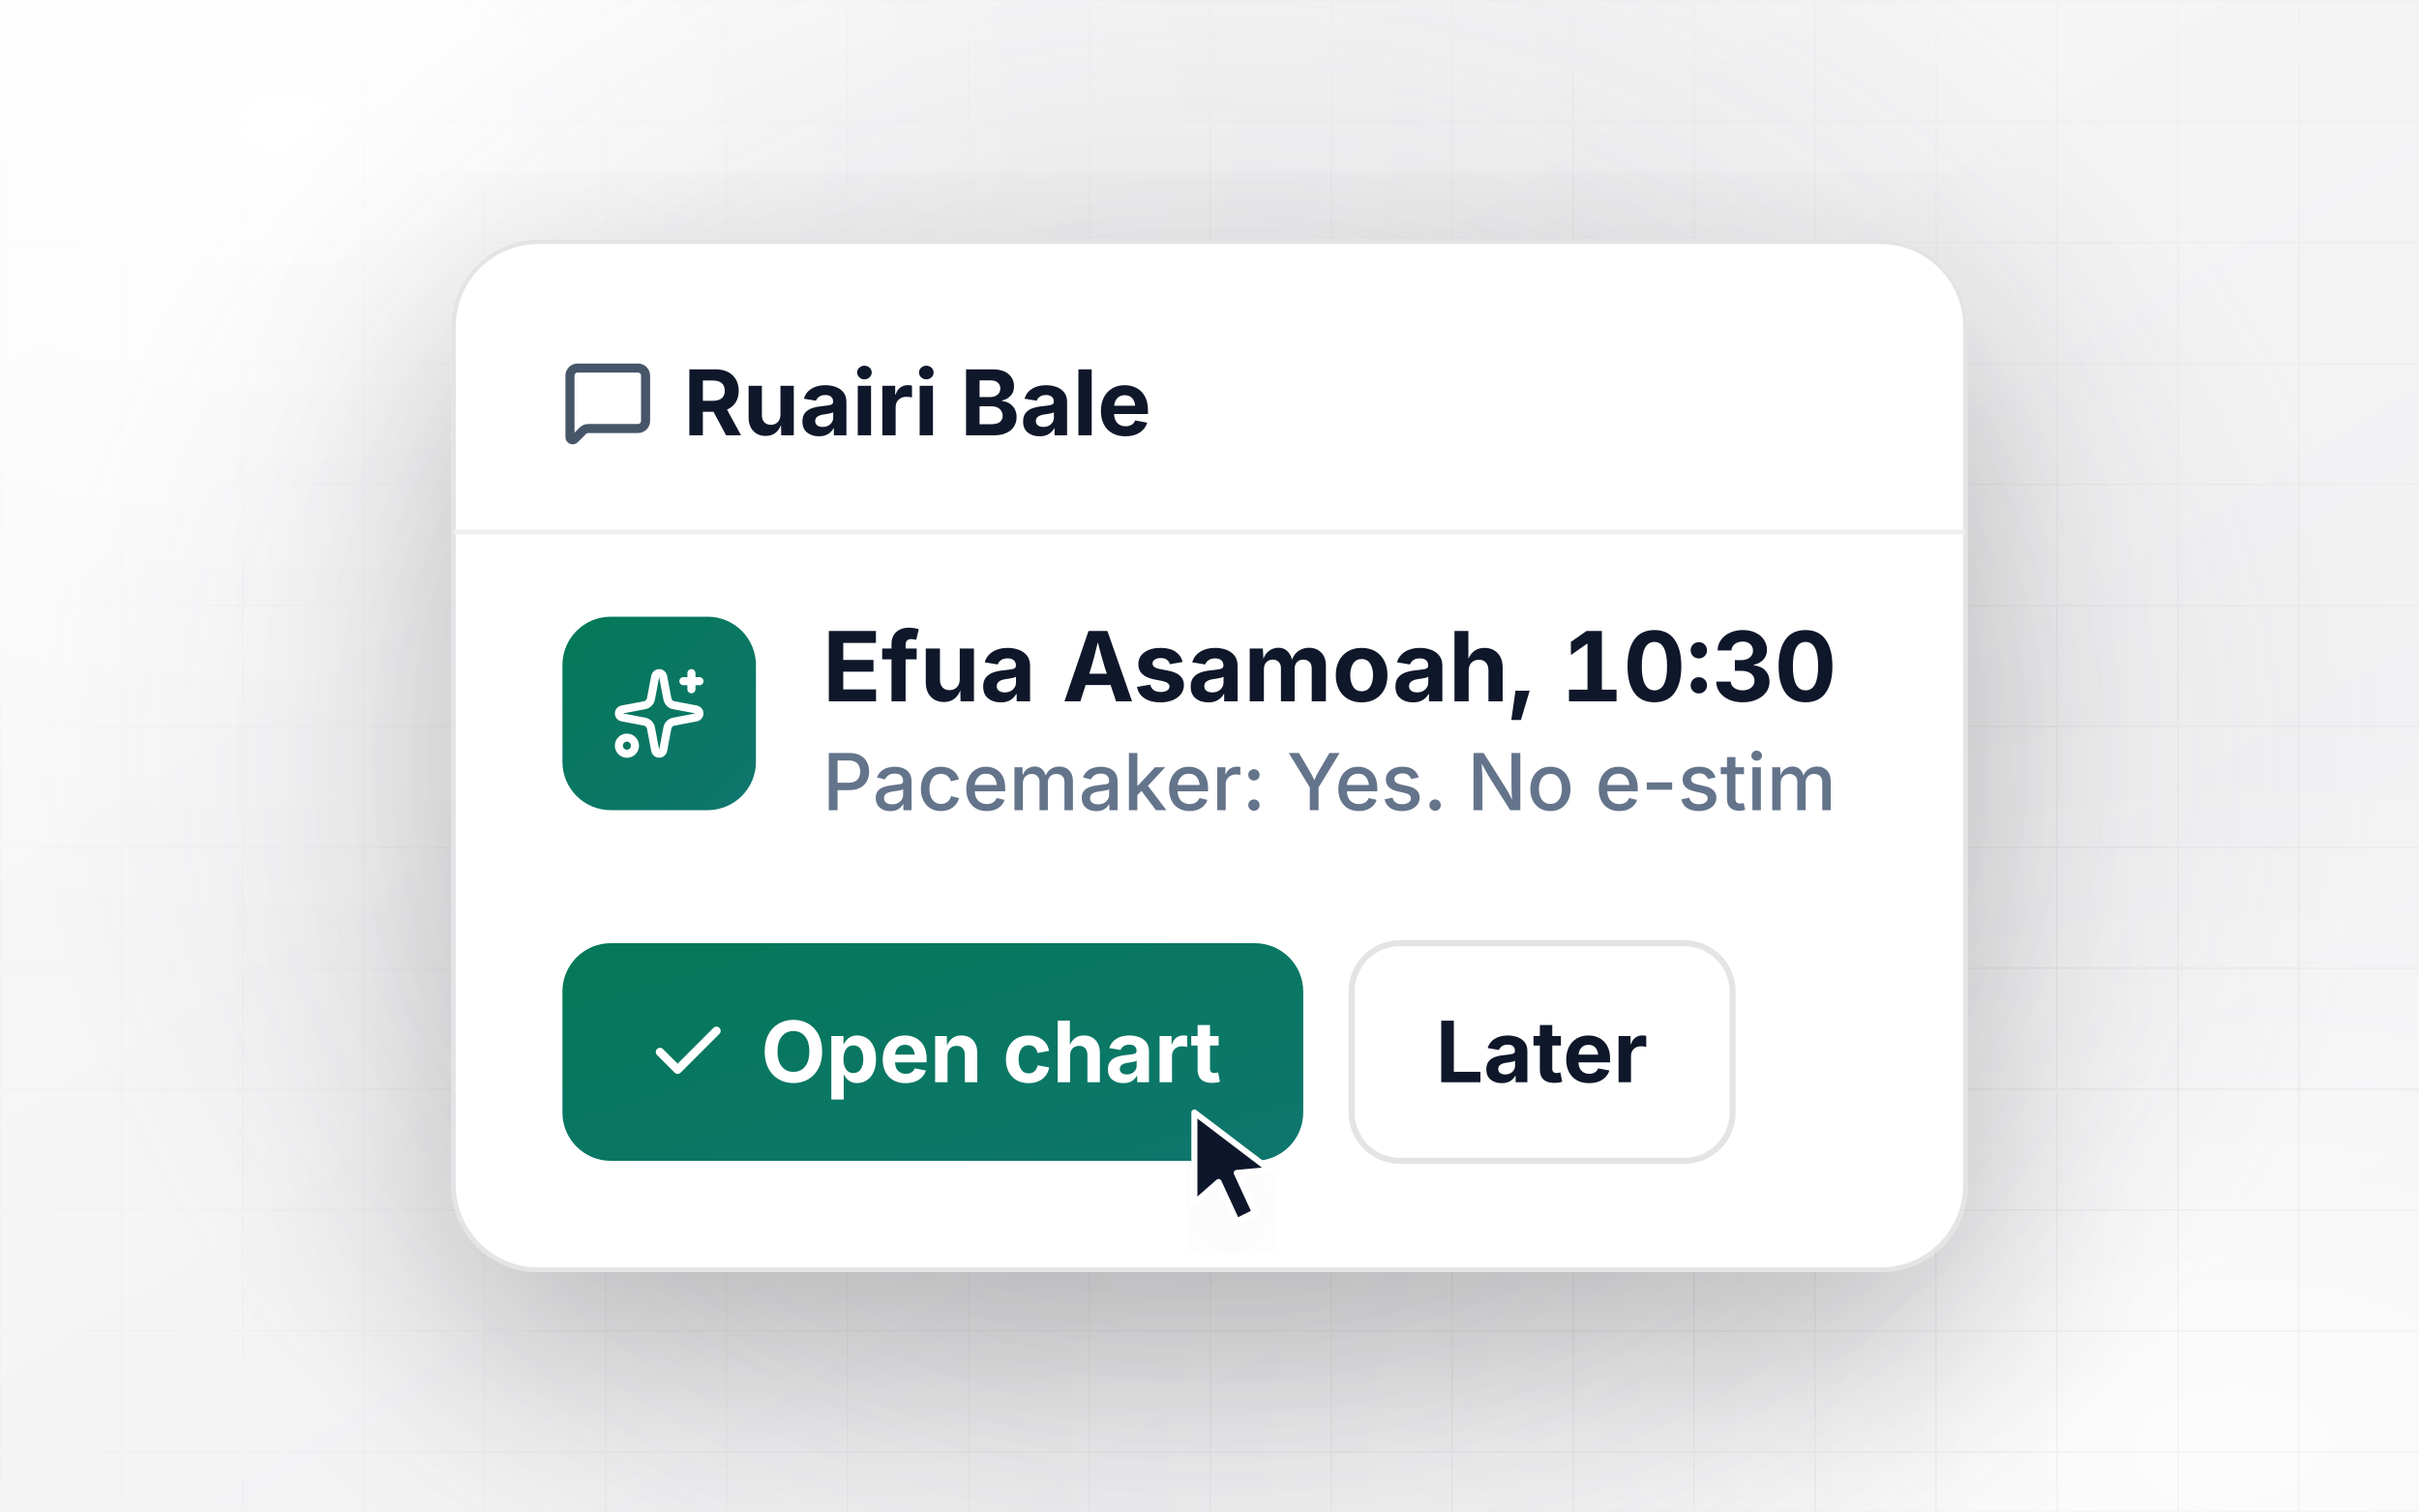
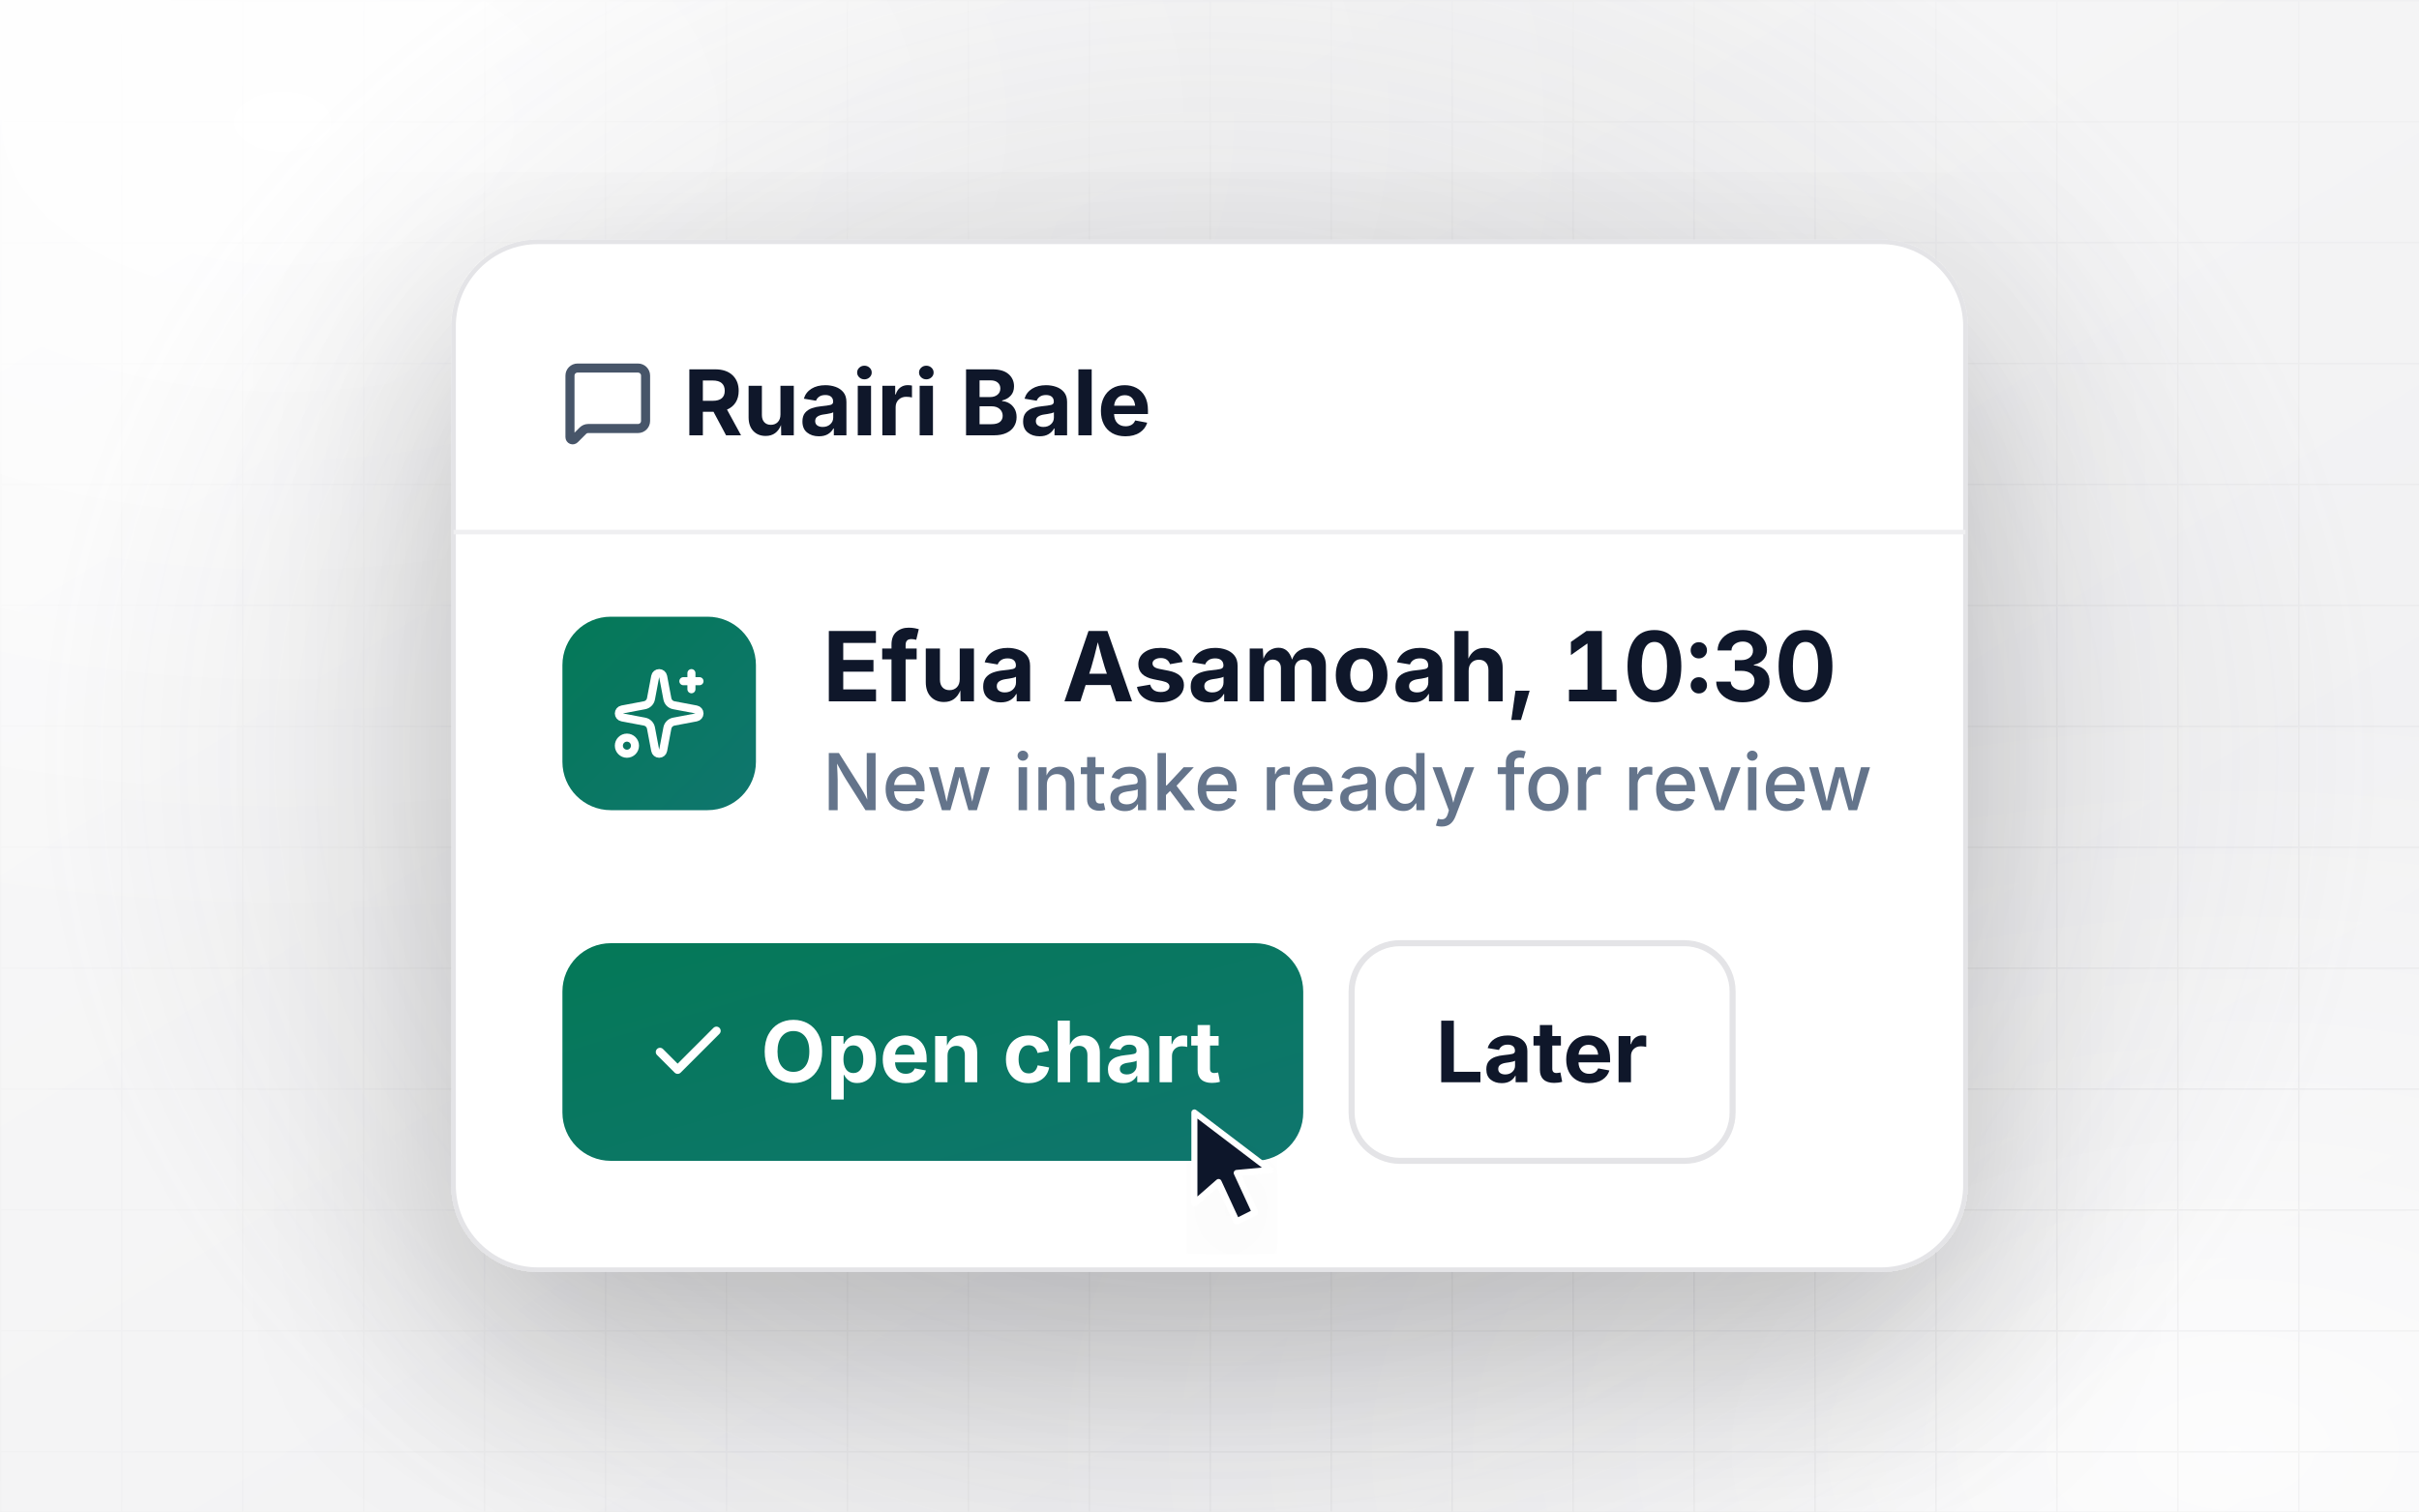
<svg xmlns="http://www.w3.org/2000/svg" xmlns:xlink="http://www.w3.org/1999/xlink" viewBox="0 0 800 500" width="800" height="500" role="img">
  <defs>
    <linearGradient id="bg" x1="0" y1="0" x2="1" y2="1">
      <stop offset="0" stop-color="#FAFAFA" />
      <stop offset="1" stop-color="#EEEEF0" />
    </linearGradient>
    <radialGradient id="glowA" cx="0.12" cy="0.08" r="0.55">
      <stop offset="0" stop-color="#FFFFFF" stop-opacity="0.95" />
      <stop offset="1" stop-color="#FFFFFF" stop-opacity="0" />
    </radialGradient>
    <radialGradient id="glowB" cx="0.92" cy="0.96" r="0.5">
      <stop offset="0" stop-color="#FFFFFF" stop-opacity="0.85" />
      <stop offset="1" stop-color="#FFFFFF" stop-opacity="0" />
    </radialGradient>
    <linearGradient id="gAcc" x1="0" y1="0" x2="1" y2="1">
      <stop offset="0" stop-color="#047857" />
      <stop offset="1" stop-color="#0F766E" />
    </linearGradient>
    <linearGradient id="gStroke" x1="0" y1="0" x2="1" y2="0">
      <stop offset="0" stop-color="#6EE7B7" />
      <stop offset="1" stop-color="#5EEAD4" />
    </linearGradient>
    <pattern id="grid" width="40" height="40" patternUnits="userSpaceOnUse">
      <path d="M40 0H0V40" fill="none" stroke="#52525B" stroke-opacity="0.07" stroke-width="1" />
    </pattern>
    <radialGradient id="fade" cx="0.5" cy="0.45" r="0.65">
      <stop offset="0" stop-color="#fff" stop-opacity="1" />
      <stop offset="1" stop-color="#fff" stop-opacity="0" />
    </radialGradient>
    <mask id="gridMask">
      <rect width="1200" height="800" fill="url(#fade)" />
    </mask>
    <filter id="e1" x="-10%" y="-10%" width="120%" height="140%">
      <feDropShadow dx="0" dy="1" stdDeviation="1.2" flood-color="#0F172A" flood-opacity="0.07" />
      <feDropShadow dx="0" dy="12" stdDeviation="18" flood-color="#18181B" flood-opacity="0.08" />
    </filter>
    <filter id="e2" x="-15%" y="-15%" width="130%" height="160%">
      <feDropShadow dx="0" dy="2" stdDeviation="3" flood-color="#0F172A" flood-opacity="0.10" />
      <feDropShadow dx="0" dy="28" stdDeviation="34" flood-color="#18181B" flood-opacity="0.20" />
    </filter>
    <radialGradient id="spot" cx="0.5" cy="0.5" r="0.5">
      <stop offset="0" stop-color="#71717A" stop-opacity="0.24" />
      <stop offset="1" stop-color="#71717A" stop-opacity="0" />
    </radialGradient>
    <path id="g700_R" d="M135 0V1490H716Q970 1490 1109.5 1357.5Q1249 1225 1249 1005Q1249 852 1181.0 743.5Q1113 635 985 581L1302 0H964L680 532H440V0ZM440 779H660Q934 779 934 1005Q934 1118 866.5 1178.0Q799 1238 659 1238H440Z" />
    <path id="g700_u" d="M513 -14Q339 -14 233.5 98.0Q128 210 128 407V1118H428V459Q428 355 482.0 296.0Q536 237 630 237Q726 237 786.5 298.5Q847 360 847 471V1118H1148V0H864L860 232Q813 113 726.5 49.5Q640 -14 513 -14Z" />
    <path id="g700_a" d="M440 -22Q280 -22 174.0 62.5Q68 147 68 313Q68 438 128.0 509.0Q188 580 284.0 613.0Q380 646 490 656Q634 670 697.5 685.5Q761 701 761 756V761Q761 832 715.5 871.0Q670 910 586 910Q499 910 446.0 872.5Q393 835 375 781L100 827Q143 972 271.5 1052.0Q400 1132 587 1132Q707 1132 815.5 1094.0Q924 1056 992.5 972.5Q1061 889 1061 753V0H777V155H767Q726 77 645.0 27.5Q564 -22 440 -22ZM525 189Q630 189 696.5 250.0Q763 311 763 400V521Q745 508 704.5 498.5Q664 489 619.0 481.5Q574 474 541 470Q458 458 407.0 423.0Q356 388 356 321Q356 256 403.5 222.5Q451 189 525 189Z" />
    <path id="g700_i" d="M128 0V1118H428V0ZM278 1264Q210 1264 162.0 1309.0Q114 1354 114 1418Q114 1482 162.0 1527.0Q210 1572 278 1572Q346 1572 394.5 1527.0Q443 1482 443 1418Q443 1354 394.5 1309.0Q346 1264 278 1264Z" />
    <path id="g700_r" d="M128 0V1118H418V923H430Q461 1026 533.5 1079.5Q606 1133 700 1133Q751 1133 797 1123V855Q777 861 738.5 865.5Q700 870 667 870Q563 870 495.5 805.0Q428 740 428 636V0Z" />
    <path id="g700_B" d="M135 0V1490H726Q971 1490 1094.5 1382.0Q1218 1274 1218 1107Q1218 975 1141.5 894.0Q1065 813 950 787V772Q1034 768 1108.5 724.0Q1183 680 1229.5 600.5Q1276 521 1276 411Q1276 293 1218.0 200.0Q1160 107 1046.0 53.5Q932 0 764 0ZM440 251H704Q839 251 900.5 303.0Q962 355 962 440Q962 533 894.5 594.0Q827 655 712 655H440ZM440 864H681Q779 864 844.0 916.0Q909 968 909 1058Q909 1139 851.5 1190.0Q794 1241 687 1241H440Z" />
    <path id="g700_l" d="M428 1490V0H128V1490Z" />
    <path id="g700_e" d="M633 -22Q462 -22 338.0 48.0Q214 118 147.5 247.0Q81 376 81 553Q81 726 147.5 856.0Q214 986 334.5 1059.0Q455 1132 618 1132Q764 1132 883.0 1070.0Q1002 1008 1072.5 882.0Q1143 756 1143 565V481H378Q383 344 454.0 274.0Q525 204 638 204Q717 204 773.5 237.5Q830 271 854 336L1126 285Q1085 146 956.5 62.0Q828 -22 633 -22ZM380 669H854Q843 778 784.0 842.0Q725 906 621 906Q513 906 451.0 839.5Q389 773 380 669Z" />
    <path id="g700_E" d="M135 0V1490H1132V1237H440V877H1080V628H440V253H1134V0Z" />
    <path id="g700_f" d="M750 1118V889H516V0H217V889H20V1118H217V1204Q217 1382 321.0 1471.0Q425 1560 580 1560Q651 1560 709.0 1549.0Q767 1538 795 1529L741 1303Q723 1308 696.5 1313.0Q670 1318 641 1318Q572 1318 544.0 1285.5Q516 1253 516 1194V1118Z" />
    <path id="g700_A" d="M49 0 558 1490H958L1480 0H1141L1026 346H497L386 0ZM573 585H947L902 719Q866 833 830.0 966.0Q794 1099 755 1251Q718 1097 684.0 964.0Q650 831 616 719Z" />
    <path id="g700_s" d="M572 -22Q370 -22 238.5 64.0Q107 150 78 306L357 354Q400 198 581 198Q667 198 716.5 230.5Q766 263 766 313Q766 398 622 428L429 468Q107 534 107 785Q107 946 236.0 1039.0Q365 1132 577 1132Q776 1132 894.0 1051.0Q1012 970 1043 834L777 787Q759 844 711.0 880.5Q663 917 581 917Q507 917 457.0 885.5Q407 854 407 804Q407 762 439.5 732.5Q472 703 551 687L752 647Q1072 582 1072 345Q1072 235 1008.0 152.5Q944 70 831.0 24.0Q718 -22 572 -22Z" />
    <path id="g700_m" d="M128 0V1118H406L418 901Q463 1023 550.0 1079.0Q637 1135 737 1135Q949 1135 1025 884Q1072 1013 1170.5 1074.0Q1269 1135 1384 1135Q1538 1135 1639.5 1035.5Q1741 936 1741 754V0H1441V697Q1441 791 1389.5 837.5Q1338 884 1263 884Q1178 884 1128.5 830.0Q1079 776 1079 688V0H789V705Q789 787 740.5 835.5Q692 884 615 884Q536 884 482.0 830.5Q428 777 428 676V0Z" />
    <path id="g700_o" d="M628 -22Q460 -22 337.0 50.5Q214 123 147.5 252.5Q81 382 81 554Q81 727 147.5 857.0Q214 987 337.0 1059.5Q460 1132 628 1132Q796 1132 919.0 1059.5Q1042 987 1108.5 857.0Q1175 727 1175 554Q1175 382 1108.5 252.5Q1042 123 919.0 50.5Q796 -22 628 -22ZM628 214Q748 214 809.0 311.0Q870 408 870 555Q870 703 809.0 799.5Q748 896 628 896Q508 896 447.5 799.5Q387 703 387 555Q387 408 447.5 311.0Q508 214 628 214Z" />
    <path id="g700_h" d="M428 647V0H128V1490H422V904Q471 1013 555.0 1072.5Q639 1132 763 1132Q937 1132 1042.5 1020.0Q1148 908 1148 711V0H847V659Q847 763 793.5 822.0Q740 881 645 881Q549 881 488.5 819.5Q428 758 428 647Z" />
    <path id="g700_comma_tf" d="M56 -395 144 225H444L260 -395Z" />
    <path id="g700_one_tf" d="M177 0V247H569V1221H559L218 980V1259L547 1490H874V247H1184V0Z" />
    <path id="g700_zero_tf" d="M662 -20Q379 -20 235.5 181.0Q92 382 92 744Q92 1106 236.0 1308.0Q380 1510 662 1510Q943 1510 1087.0 1307.5Q1231 1105 1231 744Q1231 382 1088.0 181.0Q945 -20 662 -20ZM662 233Q929 233 929 744Q929 1258 662 1258Q394 1258 394 744Q394 233 662 233Z" />
    <path id="g700_colon_case_tf" d="M277 167Q204 167 154.0 216.5Q104 266 104 339Q104 412 154.0 461.5Q204 511 277 511Q350 511 400.0 461.5Q450 412 450 339Q450 266 400.0 216.5Q350 167 277 167ZM277 909Q204 909 154.0 958.5Q104 1008 104 1081Q104 1154 154.0 1203.5Q204 1253 277 1253Q350 1253 400.0 1203.5Q450 1154 450 1081Q450 1008 400.0 958.5Q350 909 277 909Z" />
    <path id="g700_three_tf" d="M655 -20Q493 -20 367.5 35.5Q242 91 169.5 190.0Q97 289 95 418H402Q406 334 478.0 283.5Q550 233 656 233Q766 233 836.0 289.5Q906 346 906 437Q906 529 832.0 587.5Q758 646 628 646H490V873H628Q737 873 805.5 928.0Q874 983 874 1073Q874 1159 814.5 1212.5Q755 1266 658 1266Q561 1266 490.5 1215.0Q420 1164 418 1077H124Q126 1204 197.0 1302.0Q268 1400 388.5 1455.0Q509 1510 660 1510Q813 1510 928.0 1454.0Q1043 1398 1106.5 1303.0Q1170 1208 1170 1092Q1170 966 1092.5 882.5Q1015 799 891 775V764Q1054 743 1139.0 649.5Q1224 556 1224 417Q1224 290 1151.0 191.5Q1078 93 949.5 36.5Q821 -20 655 -20Z" />
-     <path id="g500_P" d="M165 0V1490H699Q871 1490 986.0 1426.5Q1101 1363 1158.0 1253.5Q1215 1144 1215 1006Q1215 868 1157.5 758.5Q1100 649 985.0 585.5Q870 522 697 522H393V0ZM393 715H675Q839 715 911.5 797.5Q984 880 984 1006Q984 1132 911.5 1213.5Q839 1295 673 1295H393Z" />
+     <path id="g500_N" d="M165 0V1490H428L989 603Q1024 547 1071.0 463.5Q1118 380 1168 273Q1160 381 1156.5 479.5Q1153 578 1153 642V1490H1384V0H1120L617 793Q580 852 546.5 910.0Q513 968 473.0 1040.5Q433 1113 379 1213Q386 1073 391.0 963.0Q396 853 396 795V0Z" />
+     <path id="g500_e" d="M630 -23Q465 -23 345.0 48.0Q225 119 160.5 248.0Q96 377 96 551Q96 723 159.5 854.0Q223 985 339.0 1058.5Q455 1132 611 1132Q738 1132 852.5 1075.5Q967 1019 1038.5 895.5Q1110 772 1110 570V492H317Q323 330 409.0 244.5Q495 159 632 159Q724 159 790.5 199.0Q857 239 886 317L1093 268Q1053 137 931.0 57.0Q809 -23 630 -23ZM318 656H892Q880 788 809.5 869.0Q739 950 612 950Q480 950 403.5 863.5Q327 777 318 656Z" />
+     <path id="g500_w" d="M393 0 57 1118H289L412 655Q435 565 461.5 457.5Q488 350 514 219Q540 345 566.0 453.0Q592 561 617 655L740 1118H960L1082 655Q1105 564 1131.0 456.5Q1157 349 1183 221Q1208 348 1234.0 455.0Q1260 562 1284 655L1407 1118H1641L1304 0H1083L945 481Q920 569 896.0 667.5Q872 766 849 867Q825 766 801.0 666.5Q777 567 752 481L614 0Z" />
+     <path id="g500_i" d="M148 0V1118H368V0ZM259 1289Q202 1289 161.5 1327.0Q121 1365 121 1419Q121 1474 161.5 1512.0Q202 1550 259 1550Q316 1550 357.0 1512.0Q398 1474 398 1419Q398 1365 357.0 1327.0Q316 1289 259 1289Z" />
+     <path id="g500_n" d="M368 662V0H148V1118H358L359 903Q411 1021 498.5 1076.5Q586 1132 704 1132Q875 1132 979.5 1024.5Q1084 917 1084 710V0H864V683Q864 804 801.0 872.0Q738 940 628 940Q516 940 442.0 867.5Q368 795 368 662Z" />
+     <path id="g500_t" d="M626 1118V939H403V302Q403 235 431.5 203.5Q460 172 525 172Q543 172 570.5 176.0Q598 180 618 184L657 8Q622 -4 581.5 -9.5Q541 -15 503 -15Q351 -15 267.0 63.5Q183 142 183 284V939H20V1118H183V1384H403V1118Z" />
    <path id="g500_a" d="M461 -25Q354 -25 268.5 14.5Q183 54 133.0 130.0Q83 206 83 316Q83 411 120.0 472.5Q157 534 219.0 569.5Q281 605 357.5 623.0Q434 641 513 650Q661 667 728.0 679.5Q795 692 795 751V757Q795 850 740.5 901.5Q686 953 581 953Q471 953 408.0 905.0Q345 857 322 800L115 854Q153 954 224.0 1015.0Q295 1076 386.5 1104.0Q478 1132 578 1132Q645 1132 721.0 1116.0Q797 1100 864.0 1058.5Q931 1017 973.0 940.0Q1015 863 1015 742V0H802V153H791Q758 87 677.5 31.0Q597 -25 461 -25ZM510 152Q599 152 663.0 187.5Q727 223 761.5 280.0Q796 337 796 403V546Q780 530 727.5 518.5Q675 507 617.0 499.0Q559 491 525 487Q432 474 365.5 436.5Q299 399 299 313Q299 233 358.5 192.5Q418 152 510 152Z" />
-     <path id="g500_c" d="M618 -23Q460 -23 343.0 49.0Q226 121 161.0 250.5Q96 380 96 553Q96 727 161.0 857.5Q226 988 343.0 1060.0Q460 1132 618 1132Q792 1132 918.5 1044.5Q1045 957 1086 802L877 752Q854 839 787.5 892.5Q721 946 619 946Q518 946 451.5 893.0Q385 840 352.5 750.5Q320 661 320 553Q320 446 352.5 357.5Q385 269 451.5 216.0Q518 163 619 163Q723 163 791.0 218.5Q859 274 881 365L1089 315Q1048 157 921.0 67.0Q794 -23 618 -23Z" />
-     <path id="g500_e" d="M630 -23Q465 -23 345.0 48.0Q225 119 160.5 248.0Q96 377 96 551Q96 723 159.5 854.0Q223 985 339.0 1058.5Q455 1132 611 1132Q738 1132 852.5 1075.5Q967 1019 1038.5 895.5Q1110 772 1110 570V492H317Q323 330 409.0 244.5Q495 159 632 159Q724 159 790.5 199.0Q857 239 886 317L1093 268Q1053 137 931.0 57.0Q809 -23 630 -23ZM318 656H892Q880 788 809.5 869.0Q739 950 612 950Q480 950 403.5 863.5Q327 777 318 656Z" />
-     <path id="g500_m" d="M148 0V1118H357L362 909Q405 1025 491.0 1081.0Q577 1137 677 1137Q786 1137 858.0 1075.0Q930 1013 963 902Q1005 1015 1101.5 1076.0Q1198 1137 1317 1137Q1416 1137 1496.0 1094.0Q1576 1051 1623.5 966.0Q1671 881 1671 754V0H1451V732Q1451 844 1388.5 894.0Q1326 944 1241 944Q1137 944 1077.5 880.0Q1018 816 1018 716V0H801V746Q801 836 743.5 890.0Q686 944 597 944Q505 944 436.5 880.5Q368 817 368 695V0Z" />
    <path id="g500_k" d="M148 0V1490H368V646H388L829 1118H1093L643 636L1124 0H852L475 501L368 394V0Z" />
    <path id="g500_r" d="M148 0V1118H361V938H373Q403 1029 480.5 1081.5Q558 1134 656 1134Q677 1134 704.5 1132.0Q732 1130 749 1128V918Q737 921 703.0 925.5Q669 930 634 930Q519 930 443.5 859.5Q368 789 368 679V0Z" />
-     <path id="g500_colon" d="M311 -15Q249 -15 206.0 27.5Q163 70 163 132Q163 194 206.0 237.0Q249 280 311 280Q373 280 415.5 237.0Q458 194 458 132Q458 70 415.5 27.5Q373 -15 311 -15ZM311 772Q249 772 206.0 814.5Q163 857 163 919Q163 981 206.0 1024.0Q249 1067 311 1067Q373 1067 415.5 1024.0Q458 981 458 919Q458 857 415.5 814.5Q373 772 311 772Z" />
-     <path id="g500_Y" d="M600 0V593L51 1490H317L597 1015Q632 956 660.5 902.5Q689 849 716 783Q744 851 772.0 904.5Q800 958 833 1015L1110 1490H1375L828 593V0Z" />
-     <path id="g500_s" d="M549 -23Q367 -23 247.5 55.5Q128 134 98 283L305 326Q350 155 551 155Q658 155 720.5 199.5Q783 244 783 306Q783 412 626 447L438 490Q130 559 130 799Q130 899 185.5 974.0Q241 1049 338.5 1090.5Q436 1132 563 1132Q744 1132 847.0 1054.5Q950 977 986 853L789 810Q768 869 716.0 913.5Q664 958 565 958Q474 958 413.0 917.0Q352 876 352 813Q352 757 392.5 722.5Q433 688 525 667L705 627Q1010 558 1010 325Q1010 223 951.5 144.5Q893 66 789.0 21.5Q685 -23 549 -23Z" />
-     <path id="g500_period" d="M311 -15Q249 -15 206.0 27.5Q163 70 163 132Q163 194 206.0 237.0Q249 280 311 280Q373 280 415.5 237.0Q458 194 458 132Q458 70 415.5 27.5Q373 -15 311 -15Z" />
-     <path id="g500_N" d="M165 0V1490H428L989 603Q1024 547 1071.0 463.5Q1118 380 1168 273Q1160 381 1156.5 479.5Q1153 578 1153 642V1490H1384V0H1120L617 793Q580 852 546.5 910.0Q513 968 473.0 1040.5Q433 1113 379 1213Q386 1073 391.0 963.0Q396 853 396 795V0Z" />
+     <path id="g500_d" d="M564 -22Q428 -22 322.5 47.0Q217 116 156.5 246.0Q96 376 96 556Q96 738 157.0 867.0Q218 996 323.5 1064.0Q429 1132 564 1132Q668 1132 732.0 1097.5Q796 1063 831.5 1016.5Q867 970 886 936H898V1490H1118V0H904V175H886Q866 139 829.5 93.0Q793 47 729.0 12.5Q665 -22 564 -22ZM612 165Q752 165 827.0 274.0Q902 383 902 558Q902 732 828.0 838.5Q754 945 612 945Q515 945 450.5 894.0Q386 843 353.5 755.5Q321 668 321 558Q321 447 354.0 358.0Q387 269 452.0 217.0Q517 165 612 165Z" />
+     <path id="g500_y" d="M133 -402 187 -223 212 -229Q297 -252 356.5 -223.5Q416 -195 447 -87L471 -5L46 1118H284L505 483Q530 409 549.0 337.0Q568 265 586 193Q605 265 625.0 337.5Q645 410 671 483L896 1118H1132L646 -155Q595 -289 508.5 -357.5Q422 -426 287 -426Q235 -426 194.5 -418.5Q154 -411 133 -402Z" />
+     <path id="g500_f" d="M702 1118V939H452V0H232V939H20V1118H232V1246Q232 1350 278.5 1420.0Q325 1490 400.5 1525.0Q476 1560 565 1560Q631 1560 678.5 1549.5Q726 1539 749 1530L698 1352Q682 1356 658.0 1362.0Q634 1368 600 1368Q521 1368 486.5 1329.0Q452 1290 452 1216V1118Z" />
    <path id="g500_o" d="M618 -23Q461 -23 343.5 49.0Q226 121 161.0 250.5Q96 380 96 553Q96 727 161.0 857.5Q226 988 343.5 1060.0Q461 1132 618 1132Q776 1132 893.5 1060.0Q1011 988 1076.0 857.5Q1141 727 1141 553Q1141 380 1076.0 250.5Q1011 121 893.5 49.0Q776 -23 618 -23ZM618 163Q720 163 786.5 216.5Q853 270 885.5 358.5Q918 447 918 553Q918 660 885.5 749.5Q853 839 786.5 892.5Q720 946 618 946Q517 946 451.0 892.5Q385 839 352.5 749.5Q320 660 320 553Q320 447 352.5 358.5Q385 270 451.0 216.5Q517 163 618 163Z" />
-     <path id="g500_hyphen" d="M805 724V533H143V724Z" />
-     <path id="g500_t" d="M626 1118V939H403V302Q403 235 431.5 203.5Q460 172 525 172Q543 172 570.5 176.0Q598 180 618 184L657 8Q622 -4 581.5 -9.5Q541 -15 503 -15Q351 -15 267.0 63.5Q183 142 183 284V939H20V1118H183V1384H403V1118Z" />
-     <path id="g500_i" d="M148 0V1118H368V0ZM259 1289Q202 1289 161.5 1327.0Q121 1365 121 1419Q121 1474 161.5 1512.0Q202 1550 259 1550Q316 1550 357.0 1512.0Q398 1474 398 1419Q398 1365 357.0 1327.0Q316 1289 259 1289Z" />
+     <path id="g500_v" d="M468 0 46 1118H284L505 483Q531 409 551.0 335.5Q571 262 590 188Q608 261 628.0 335.0Q648 409 673 483L894 1118H1130L708 0Z" />
    <path id="g700_O" d="M789 -20Q592 -20 434.5 70.0Q277 160 185.5 331.0Q94 502 94 744Q94 987 185.5 1158.5Q277 1330 434.5 1420.0Q592 1510 789 1510Q987 1510 1144.0 1420.0Q1301 1330 1392.5 1158.5Q1484 987 1484 744Q1484 501 1392.5 330.5Q1301 160 1144.0 70.0Q987 -20 789 -20ZM789 251Q963 251 1068.5 377.5Q1174 504 1174 744Q1174 985 1068.5 1112.0Q963 1239 789 1239Q616 1239 510.0 1111.5Q404 984 404 744Q404 505 510.0 378.0Q616 251 789 251Z" />
    <path id="g700_p" d="M128 -418V1118H423V930H437Q457 974 495.5 1021.0Q534 1068 597.5 1100.0Q661 1132 756 1132Q880 1132 983.0 1068.0Q1086 1004 1147.5 876.0Q1209 748 1209 557Q1209 371 1149.0 242.5Q1089 114 986.0 47.5Q883 -19 754 -19Q663 -19 600.0 12.0Q537 43 497.5 88.5Q458 134 437 179H428V-418ZM662 222Q779 222 840.5 316.0Q902 410 902 558Q902 705 841.0 798.5Q780 892 662 892Q546 892 483.5 801.0Q421 710 421 558Q421 406 484.0 314.0Q547 222 662 222Z" />
    <path id="g700_n" d="M428 647V0H128V1118H411L415 887Q462 1004 548.0 1068.0Q634 1132 763 1132Q937 1132 1042.0 1020.0Q1147 908 1147 711V0H847V659Q847 763 793.5 822.0Q740 881 645 881Q549 881 488.5 819.5Q428 758 428 647Z" />
    <path id="g700_c" d="M628 -22Q459 -22 336.5 50.5Q214 123 147.5 252.5Q81 382 81 554Q81 727 147.5 857.0Q214 987 336.5 1059.5Q459 1132 628 1132Q827 1132 960.0 1032.5Q1093 933 1125 760L846 708Q827 795 772.5 845.5Q718 896 631 896Q511 896 449.0 801.5Q387 707 387 555Q387 405 449.0 309.5Q511 214 631 214Q718 214 774.0 266.5Q830 319 848 409L1127 358Q1095 181 962.0 79.5Q829 -22 628 -22Z" />
    <path id="g700_t" d="M683 1118V889H474V327Q474 223 576 223Q593 223 623.5 227.5Q654 232 671 236L714 11Q664 -4 614.5 -10.0Q565 -16 520 -16Q352 -16 263.0 65.5Q174 147 174 301V889H20V1118H174V1384H474V1118Z" />
    <path id="g700_L" d="M135 0V1490H440V253H1083V0Z" />
  </defs>
  <style>
.pulse{transform-box:fill-box;transform-origin:center;animation:pulse 2.4s cubic-bezier(.2,.7,.3,1) infinite}
@keyframes pulse{0%{transform:scale(1);opacity:.30}75%{transform:scale(2.1);opacity:0}100%{transform:scale(2.1);opacity:0}}
.caret{animation:blink 1.1s steps(1) infinite}
@keyframes blink{0%,55%{opacity:1}56%,100%{opacity:0}}
.press{transform-box:fill-box;transform-origin:0 0;animation:press 3.2s ease-in-out infinite}
@keyframes press{0%,58%,100%{transform:translate(0,0) scale(1)}66%{transform:translate(1.5px,2px) scale(.9)}74%{transform:translate(0,0) scale(1)}}
.ripple{transform-box:fill-box;transform-origin:center;opacity:0;animation:ripple 3.2s ease-out infinite}
@keyframes ripple{0%,62%{opacity:0;transform:scale(.4)}68%{opacity:.5}100%{opacity:0;transform:scale(2.4)}}
.sweep{animation:sweep 4.8s cubic-bezier(.45,0,.2,1) infinite}
@keyframes sweep{0%{transform:translateY(-470px);opacity:0}8%{opacity:1}72%{transform:translateY(0);opacity:1}100%{transform:translateY(0);opacity:1}}
.ring{transform-box:fill-box;transform-origin:50% 12%;animation:ring 4s ease-in-out infinite}
@keyframes ring{0%,70%,100%{transform:rotate(0)}74%{transform:rotate(14deg)}78%{transform:rotate(-12deg)}82%{transform:rotate(8deg)}86%{transform:rotate(-4deg)}90%{transform:rotate(0)}}
.glow{animation:glow 2.6s ease-in-out infinite}
@keyframes glow{0%,100%{opacity:1}50%{opacity:.45}}
.float{animation:float 6s ease-in-out infinite}
@keyframes float{0%,100%{transform:translateY(0)}50%{transform:translateY(-6px)}}
@media (prefers-reduced-motion: reduce){*{animation:none!important}}
</style>
  <rect width="800" height="500" fill="url(#bg)" />
  <rect width="800" height="500" fill="url(#glowA)" />
  <rect width="800" height="500" fill="url(#glowB)" />
  <rect width="800" height="500" fill="url(#grid)" mask="url(#gridMask)" />
  <ellipse cx="400.0" cy="250.0" rx="390.0" ry="323.0" fill="url(#spot)" />
  <rect x="150" y="80" width="500" height="340" rx="28" fill="#fff" stroke="#E4E4E7" stroke-width="1.5" filter="url(#e2)" />
  <g transform="translate(186 118) scale(1.25)" fill="none" stroke="#475569" stroke-width="2.4" stroke-linecap="round" stroke-linejoin="round">
    <path d="M22 17a2 2 0 0 1-2 2H6.828a2 2 0 0 0-1.414.586l-2.202 2.202A.71.71 0 0 1 2 21.286V5a2 2 0 0 1 2-2h16a2 2 0 0 1 2 2z" />
  </g>
  <g>
    <use href="#g700_R" xlink:href="#g700_R" transform="translate(226.00 144.00) scale(0.01465 -0.01465)" fill="#0F172A" />
    <use href="#g700_u" xlink:href="#g700_u" transform="translate(245.70 144.00) scale(0.01465 -0.01465)" fill="#0F172A" />
    <use href="#g700_a" xlink:href="#g700_a" transform="translate(264.38 144.00) scale(0.01465 -0.01465)" fill="#0F172A" />
    <use href="#g700_i" xlink:href="#g700_i" transform="translate(281.80 144.00) scale(0.01465 -0.01465)" fill="#0F172A" />
    <use href="#g700_r" xlink:href="#g700_r" transform="translate(289.93 144.00) scale(0.01465 -0.01465)" fill="#0F172A" />
    <use href="#g700_i" xlink:href="#g700_i" transform="translate(302.27 144.00) scale(0.01465 -0.01465)" fill="#0F172A" />
    <use href="#g700_B" xlink:href="#g700_B" transform="translate(317.51 144.00) scale(0.01465 -0.01465)" fill="#0F172A" />
    <use href="#g700_a" xlink:href="#g700_a" transform="translate(337.36 144.00) scale(0.01465 -0.01465)" fill="#0F172A" />
    <use href="#g700_l" xlink:href="#g700_l" transform="translate(354.77 144.00) scale(0.01465 -0.01465)" fill="#0F172A" />
    <use href="#g700_e" xlink:href="#g700_e" transform="translate(362.90 144.00) scale(0.01465 -0.01465)" fill="#0F172A" />
  </g>
  <line x1="150" y1="176" x2="650" y2="176" stroke="#EFEFF1" stroke-width="1.5" />
  <rect x="186" y="204" width="64" height="64" rx="16" fill="url(#gAcc)" />
  <g transform="translate(202 220) scale(1.3333)" fill="none" stroke="#fff" stroke-width="2" stroke-linecap="round" stroke-linejoin="round">
    <path d="M11.017 2.814a1 1 0 0 1 1.966 0l1.051 5.558a2 2 0 0 0 1.594 1.594l5.558 1.051a1 1 0 0 1 0 1.966l-5.558 1.051a2 2 0 0 0-1.594 1.594l-1.051 5.558a1 1 0 0 1-1.966 0l-1.051-5.558a2 2 0 0 0-1.594-1.594l-5.558-1.051a1 1 0 0 1 0-1.966l5.558-1.051a2 2 0 0 0 1.594-1.594z" />
    <path d="M20 2v4" />
    <path d="M22 4h-4" />
    <circle cx="4" cy="20" r="2" />
  </g>
  <g>
    <use href="#g700_E" xlink:href="#g700_E" transform="translate(272.00 232.00) scale(0.01562 -0.01562)" fill="#0F172A" />
    <use href="#g700_f" xlink:href="#g700_f" transform="translate(291.44 232.00) scale(0.01562 -0.01562)" fill="#0F172A" />
    <use href="#g700_u" xlink:href="#g700_u" transform="translate(304.17 232.00) scale(0.01562 -0.01562)" fill="#0F172A" />
    <use href="#g700_a" xlink:href="#g700_a" transform="translate(324.09 232.00) scale(0.01562 -0.01562)" fill="#0F172A" />
    <use href="#g700_A" xlink:href="#g700_A" transform="translate(351.27 232.00) scale(0.01562 -0.01562)" fill="#0F172A" />
    <use href="#g700_s" xlink:href="#g700_s" transform="translate(374.80 232.00) scale(0.01562 -0.01562)" fill="#0F172A" />
    <use href="#g700_a" xlink:href="#g700_a" transform="translate(392.72 232.00) scale(0.01562 -0.01562)" fill="#0F172A" />
    <use href="#g700_m" xlink:href="#g700_m" transform="translate(411.30 232.00) scale(0.01562 -0.01562)" fill="#0F172A" />
    <use href="#g700_o" xlink:href="#g700_o" transform="translate(440.50 232.00) scale(0.01562 -0.01562)" fill="#0F172A" />
    <use href="#g700_a" xlink:href="#g700_a" transform="translate(460.44 232.00) scale(0.01562 -0.01562)" fill="#0F172A" />
    <use href="#g700_h" xlink:href="#g700_h" transform="translate(479.02 232.00) scale(0.01562 -0.01562)" fill="#0F172A" />
    <use href="#g700_comma_tf" xlink:href="#g700_comma_tf" transform="translate(498.94 232.00) scale(0.01562 -0.01562)" fill="#0F172A" />
    <use href="#g700_one_tf" xlink:href="#g700_one_tf" transform="translate(516.12 232.00) scale(0.01562 -0.01562)" fill="#0F172A" />
    <use href="#g700_zero_tf" xlink:href="#g700_zero_tf" transform="translate(536.81 232.00) scale(0.01562 -0.01562)" fill="#0F172A" />
    <use href="#g700_colon_case_tf" xlink:href="#g700_colon_case_tf" transform="translate(557.50 232.00) scale(0.01562 -0.01562)" fill="#0F172A" />
    <use href="#g700_three_tf" xlink:href="#g700_three_tf" transform="translate(566.09 232.00) scale(0.01562 -0.01562)" fill="#0F172A" />
    <use href="#g700_zero_tf" xlink:href="#g700_zero_tf" transform="translate(586.78 232.00) scale(0.01562 -0.01562)" fill="#0F172A" />
  </g>
  <g>
-     <use href="#g500_P" xlink:href="#g500_P" transform="translate(272.00 268.00) scale(0.0127 -0.0127)" fill="#64748B" />
-     <use href="#g500_a" xlink:href="#g500_a" transform="translate(288.57 268.00) scale(0.0127 -0.0127)" fill="#64748B" />
-     <use href="#g500_c" xlink:href="#g500_c" transform="translate(303.33 268.00) scale(0.0127 -0.0127)" fill="#64748B" />
-     <use href="#g500_e" xlink:href="#g500_e" transform="translate(318.34 268.00) scale(0.0127 -0.0127)" fill="#64748B" />
-     <use href="#g500_m" xlink:href="#g500_m" transform="translate(333.61 268.00) scale(0.0127 -0.0127)" fill="#64748B" />
-     <use href="#g500_a" xlink:href="#g500_a" transform="translate(356.70 268.00) scale(0.0127 -0.0127)" fill="#64748B" />
-     <use href="#g500_k" xlink:href="#g500_k" transform="translate(371.47 268.00) scale(0.0127 -0.0127)" fill="#64748B" />
-     <use href="#g500_e" xlink:href="#g500_e" transform="translate(385.42 268.00) scale(0.0127 -0.0127)" fill="#64748B" />
-     <use href="#g500_r" xlink:href="#g500_r" transform="translate(400.69 268.00) scale(0.0127 -0.0127)" fill="#64748B" />
-     <use href="#g500_colon" xlink:href="#g500_colon" transform="translate(410.75 268.00) scale(0.0127 -0.0127)" fill="#64748B" />
-     <use href="#g500_Y" xlink:href="#g500_Y" transform="translate(425.56 268.00) scale(0.0127 -0.0127)" fill="#64748B" />
-     <use href="#g500_e" xlink:href="#g500_e" transform="translate(441.39 268.00) scale(0.0127 -0.0127)" fill="#64748B" />
-     <use href="#g500_s" xlink:href="#g500_s" transform="translate(456.67 268.00) scale(0.0127 -0.0127)" fill="#64748B" />
-     <use href="#g500_period" xlink:href="#g500_period" transform="translate(470.67 268.00) scale(0.0127 -0.0127)" fill="#64748B" />
-     <use href="#g500_N" xlink:href="#g500_N" transform="translate(485.22 268.00) scale(0.0127 -0.0127)" fill="#64748B" />
-     <use href="#g500_o" xlink:href="#g500_o" transform="translate(504.88 268.00) scale(0.0127 -0.0127)" fill="#64748B" />
-     <use href="#g500_e" xlink:href="#g500_e" transform="translate(527.52 268.00) scale(0.0127 -0.0127)" fill="#64748B" />
-     <use href="#g500_hyphen" xlink:href="#g500_hyphen" transform="translate(542.79 268.00) scale(0.0127 -0.0127)" fill="#64748B" />
-     <use href="#g500_s" xlink:href="#g500_s" transform="translate(554.81 268.00) scale(0.0127 -0.0127)" fill="#64748B" />
-     <use href="#g500_t" xlink:href="#g500_t" transform="translate(568.82 268.00) scale(0.0127 -0.0127)" fill="#64748B" />
-     <use href="#g500_i" xlink:href="#g500_i" transform="translate(577.67 268.00) scale(0.0127 -0.0127)" fill="#64748B" />
-     <use href="#g500_m" xlink:href="#g500_m" transform="translate(584.22 268.00) scale(0.0127 -0.0127)" fill="#64748B" />
+     <use href="#g500_N" xlink:href="#g500_N" transform="translate(272.00 268.00) scale(0.0127 -0.0127)" fill="#64748B" />
+     <use href="#g500_e" xlink:href="#g500_e" transform="translate(291.67 268.00) scale(0.0127 -0.0127)" fill="#64748B" />
+     <use href="#g500_w" xlink:href="#g500_w" transform="translate(306.51 268.00) scale(0.0127 -0.0127)" fill="#64748B" />
+     <use href="#g500_i" xlink:href="#g500_i" transform="translate(334.99 268.00) scale(0.0127 -0.0127)" fill="#64748B" />
+     <use href="#g500_n" xlink:href="#g500_n" transform="translate(341.54 268.00) scale(0.0127 -0.0127)" fill="#64748B" />
+     <use href="#g500_t" xlink:href="#g500_t" transform="translate(357.19 268.00) scale(0.0127 -0.0127)" fill="#64748B" />
+     <use href="#g500_a" xlink:href="#g500_a" transform="translate(366.16 268.00) scale(0.0127 -0.0127)" fill="#64748B" />
+     <use href="#g500_k" xlink:href="#g500_k" transform="translate(380.93 268.00) scale(0.0127 -0.0127)" fill="#64748B" />
+     <use href="#g500_e" xlink:href="#g500_e" transform="translate(394.88 268.00) scale(0.0127 -0.0127)" fill="#64748B" />
+     <use href="#g500_r" xlink:href="#g500_r" transform="translate(417.08 268.00) scale(0.0127 -0.0127)" fill="#64748B" />
+     <use href="#g500_e" xlink:href="#g500_e" transform="translate(426.64 268.00) scale(0.0127 -0.0127)" fill="#64748B" />
+     <use href="#g500_a" xlink:href="#g500_a" transform="translate(442.17 268.00) scale(0.0127 -0.0127)" fill="#64748B" />
+     <use href="#g500_d" xlink:href="#g500_d" transform="translate(456.93 268.00) scale(0.0127 -0.0127)" fill="#64748B" />
+     <use href="#g500_y" xlink:href="#g500_y" transform="translate(473.18 268.00) scale(0.0127 -0.0127)" fill="#64748B" />
+     <use href="#g500_f" xlink:href="#g500_f" transform="translate(495.07 268.00) scale(0.0127 -0.0127)" fill="#64748B" />
+     <use href="#g500_o" xlink:href="#g500_o" transform="translate(504.24 268.00) scale(0.0127 -0.0127)" fill="#64748B" />
+     <use href="#g500_r" xlink:href="#g500_r" transform="translate(519.94 268.00) scale(0.0127 -0.0127)" fill="#64748B" />
+     <use href="#g500_r" xlink:href="#g500_r" transform="translate(536.93 268.00) scale(0.0127 -0.0127)" fill="#64748B" />
+     <use href="#g500_e" xlink:href="#g500_e" transform="translate(546.49 268.00) scale(0.0127 -0.0127)" fill="#64748B" />
+     <use href="#g500_v" xlink:href="#g500_v" transform="translate(561.26 268.00) scale(0.0127 -0.0127)" fill="#64748B" />
+     <use href="#g500_i" xlink:href="#g500_i" transform="translate(576.21 268.00) scale(0.0127 -0.0127)" fill="#64748B" />
+     <use href="#g500_e" xlink:href="#g500_e" transform="translate(582.76 268.00) scale(0.0127 -0.0127)" fill="#64748B" />
+     <use href="#g500_w" xlink:href="#g500_w" transform="translate(597.60 268.00) scale(0.0127 -0.0127)" fill="#64748B" />
  </g>
  <rect x="186" y="312" width="245" height="72" rx="16" fill="url(#gAcc)" />
  <g transform="translate(213.6074 334.0) scale(1.1667)" fill="none" stroke="#fff" stroke-width="2.4" stroke-linecap="round" stroke-linejoin="round">
    <path d="M20 6 9 17l-5-5" />
  </g>
  <g>
    <use href="#g700_O" xlink:href="#g700_O" transform="translate(251.61 358.00) scale(0.01367 -0.01367)" fill="#fff" />
    <use href="#g700_p" xlink:href="#g700_p" transform="translate(273.18 358.00) scale(0.01367 -0.01367)" fill="#fff" />
    <use href="#g700_e" xlink:href="#g700_e" transform="translate(290.83 358.00) scale(0.01367 -0.01367)" fill="#fff" />
    <use href="#g700_n" xlink:href="#g700_n" transform="translate(307.51 358.00) scale(0.01367 -0.01367)" fill="#fff" />
    <use href="#g700_c" xlink:href="#g700_c" transform="translate(331.57 358.00) scale(0.01367 -0.01367)" fill="#fff" />
    <use href="#g700_h" xlink:href="#g700_h" transform="translate(348.05 358.00) scale(0.01367 -0.01367)" fill="#fff" />
    <use href="#g700_a" xlink:href="#g700_a" transform="translate(365.48 358.00) scale(0.01367 -0.01367)" fill="#fff" />
    <use href="#g700_r" xlink:href="#g700_r" transform="translate(381.74 358.00) scale(0.01367 -0.01367)" fill="#fff" />
    <use href="#g700_t" xlink:href="#g700_t" transform="translate(393.69 358.00) scale(0.01367 -0.01367)" fill="#fff" />
  </g>
  <rect x="447" y="312" width="126" height="72" rx="16" fill="#fff" stroke="#E4E4E7" stroke-width="2" />
  <g>
    <use href="#g700_L" xlink:href="#g700_L" transform="translate(474.79 358.00) scale(0.01367 -0.01367)" fill="#0F172A" />
    <use href="#g700_a" xlink:href="#g700_a" transform="translate(490.62 358.00) scale(0.01367 -0.01367)" fill="#0F172A" />
    <use href="#g700_t" xlink:href="#g700_t" transform="translate(506.88 358.00) scale(0.01367 -0.01367)" fill="#0F172A" />
    <use href="#g700_e" xlink:href="#g700_e" transform="translate(516.86 358.00) scale(0.01367 -0.01367)" fill="#0F172A" />
    <use href="#g700_r" xlink:href="#g700_r" transform="translate(533.54 358.00) scale(0.01367 -0.01367)" fill="#0F172A" />
  </g>
  <circle class="ripple" cx="395" cy="368" r="14" fill="#047857" />
  <g class="press">
    <g filter="url(#e1)">
      <path d="M395 368 l0 30 l8 -7 l6 13 l6 -3 l-6 -13 l11 -1 z" fill="#0F172A" stroke="#fff" stroke-width="2" stroke-linejoin="round" />
    </g>
  </g>
</svg>
